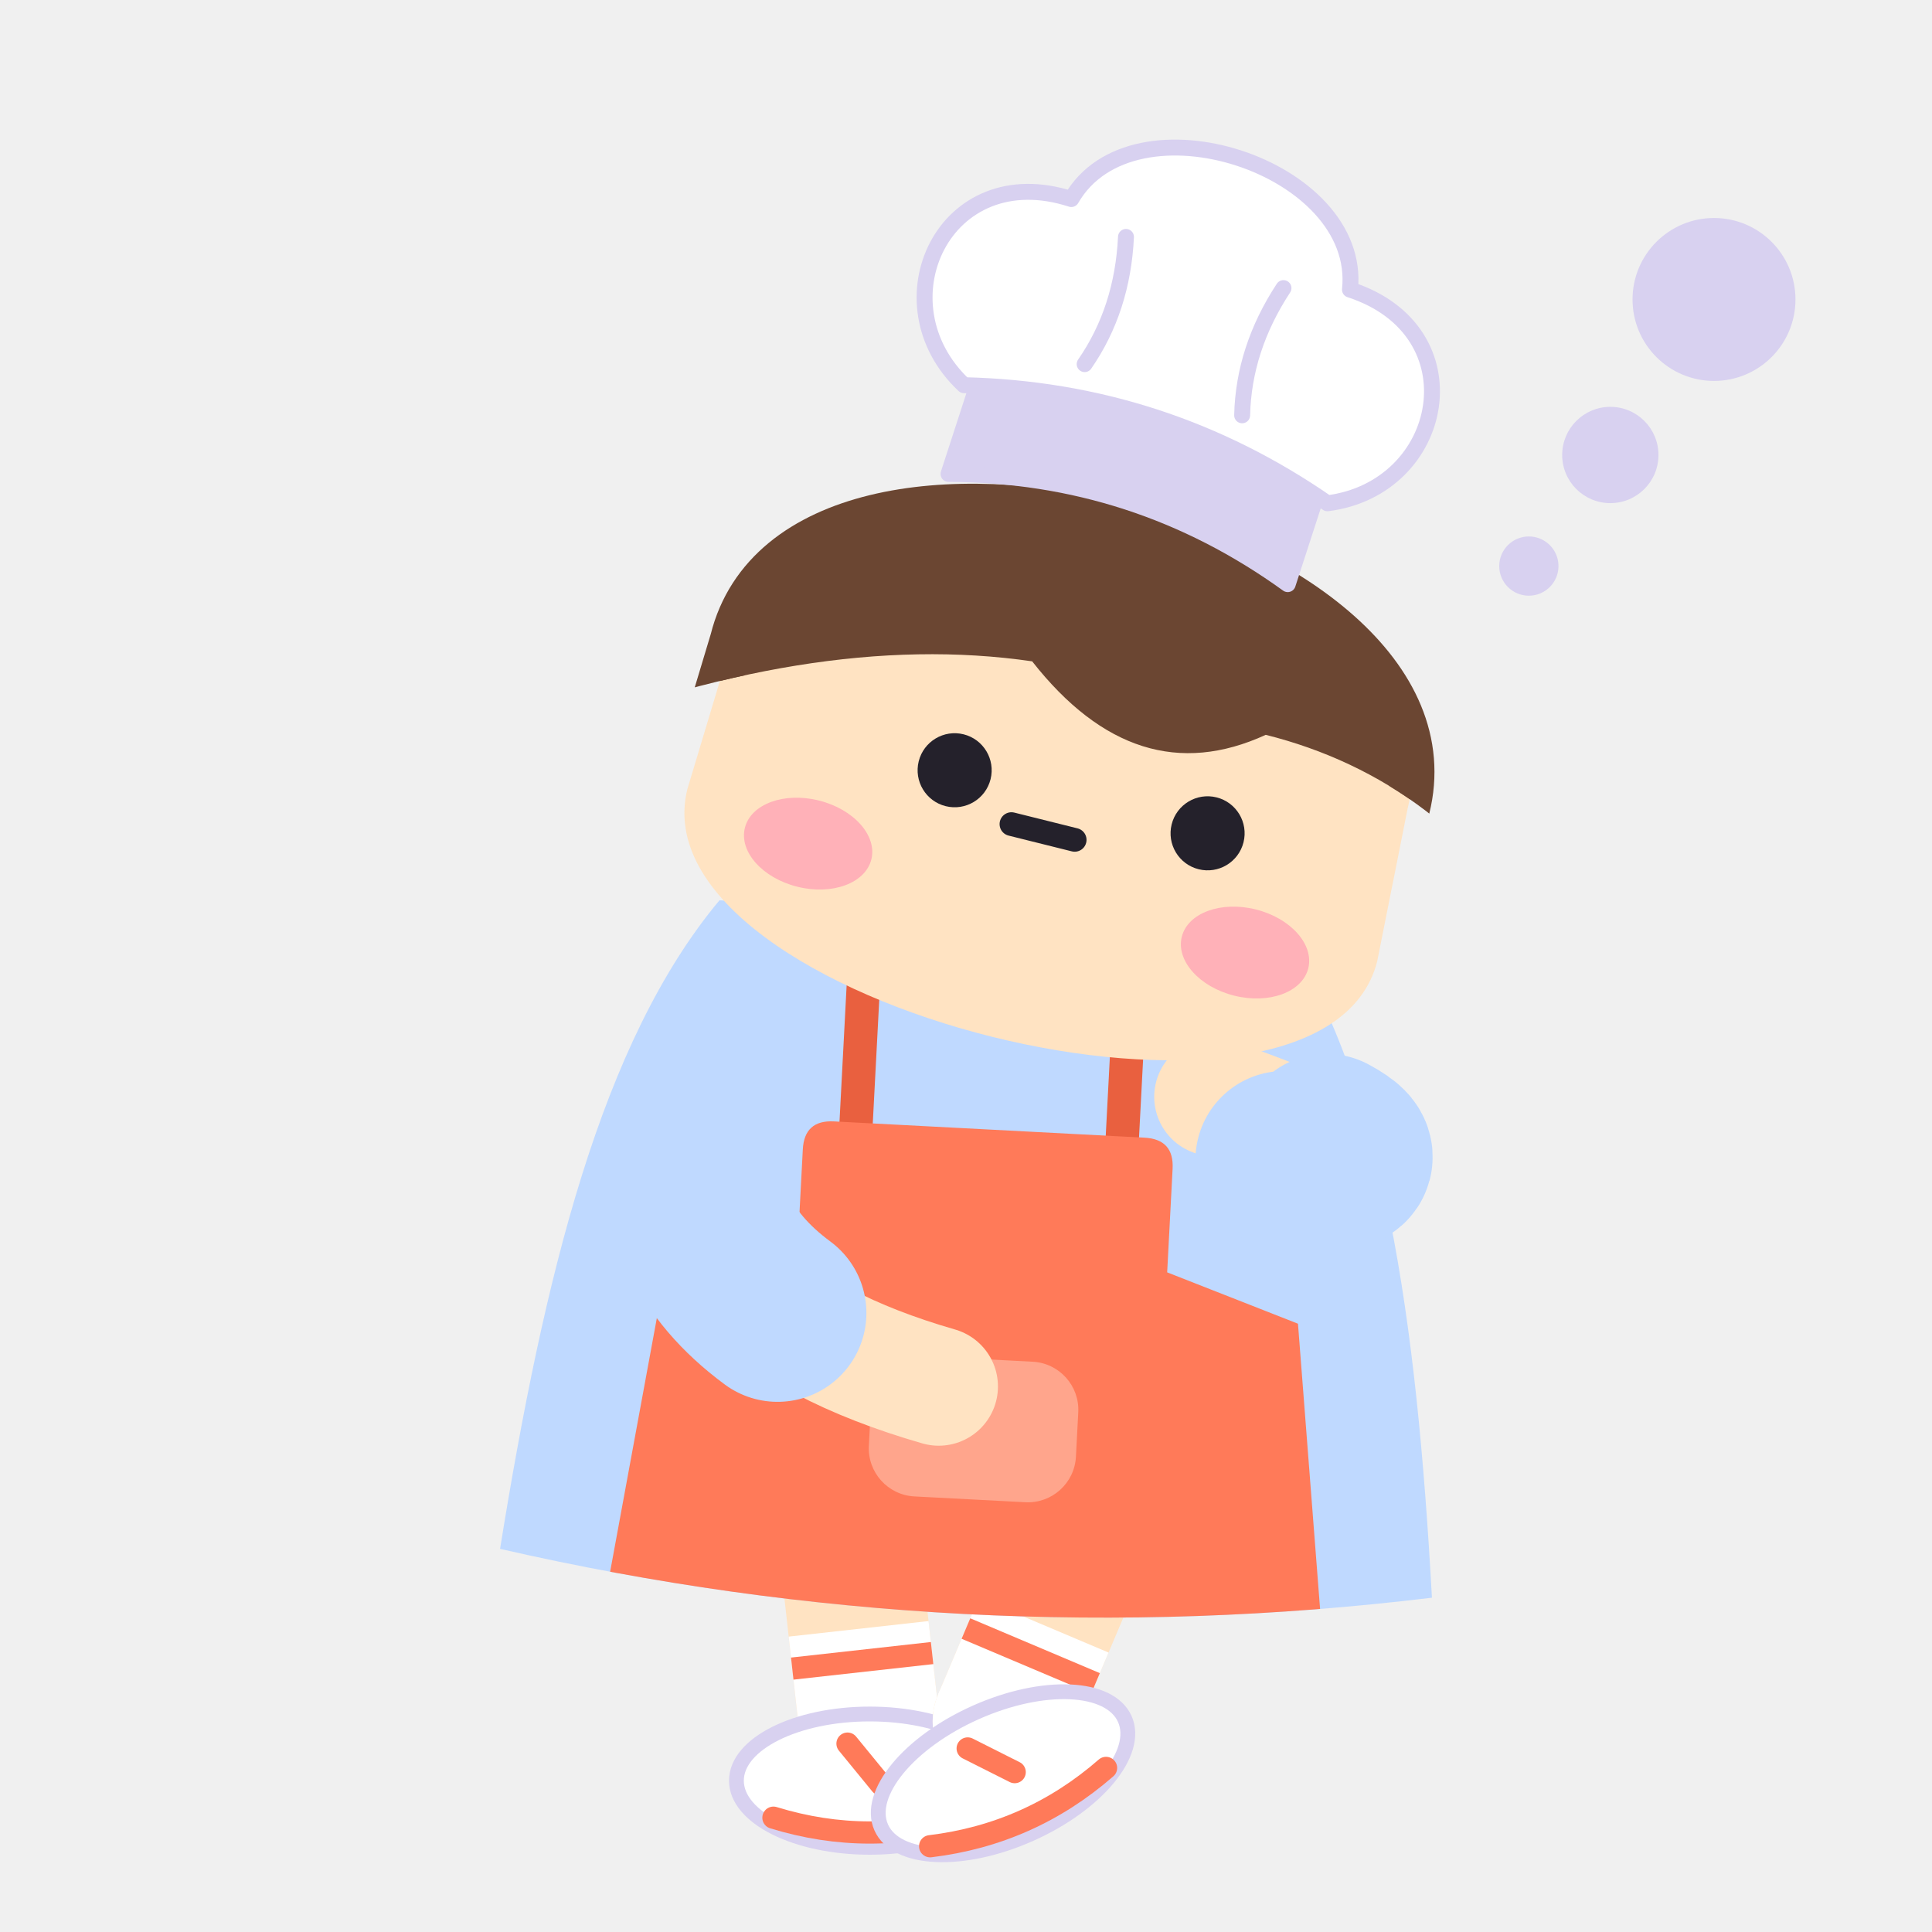
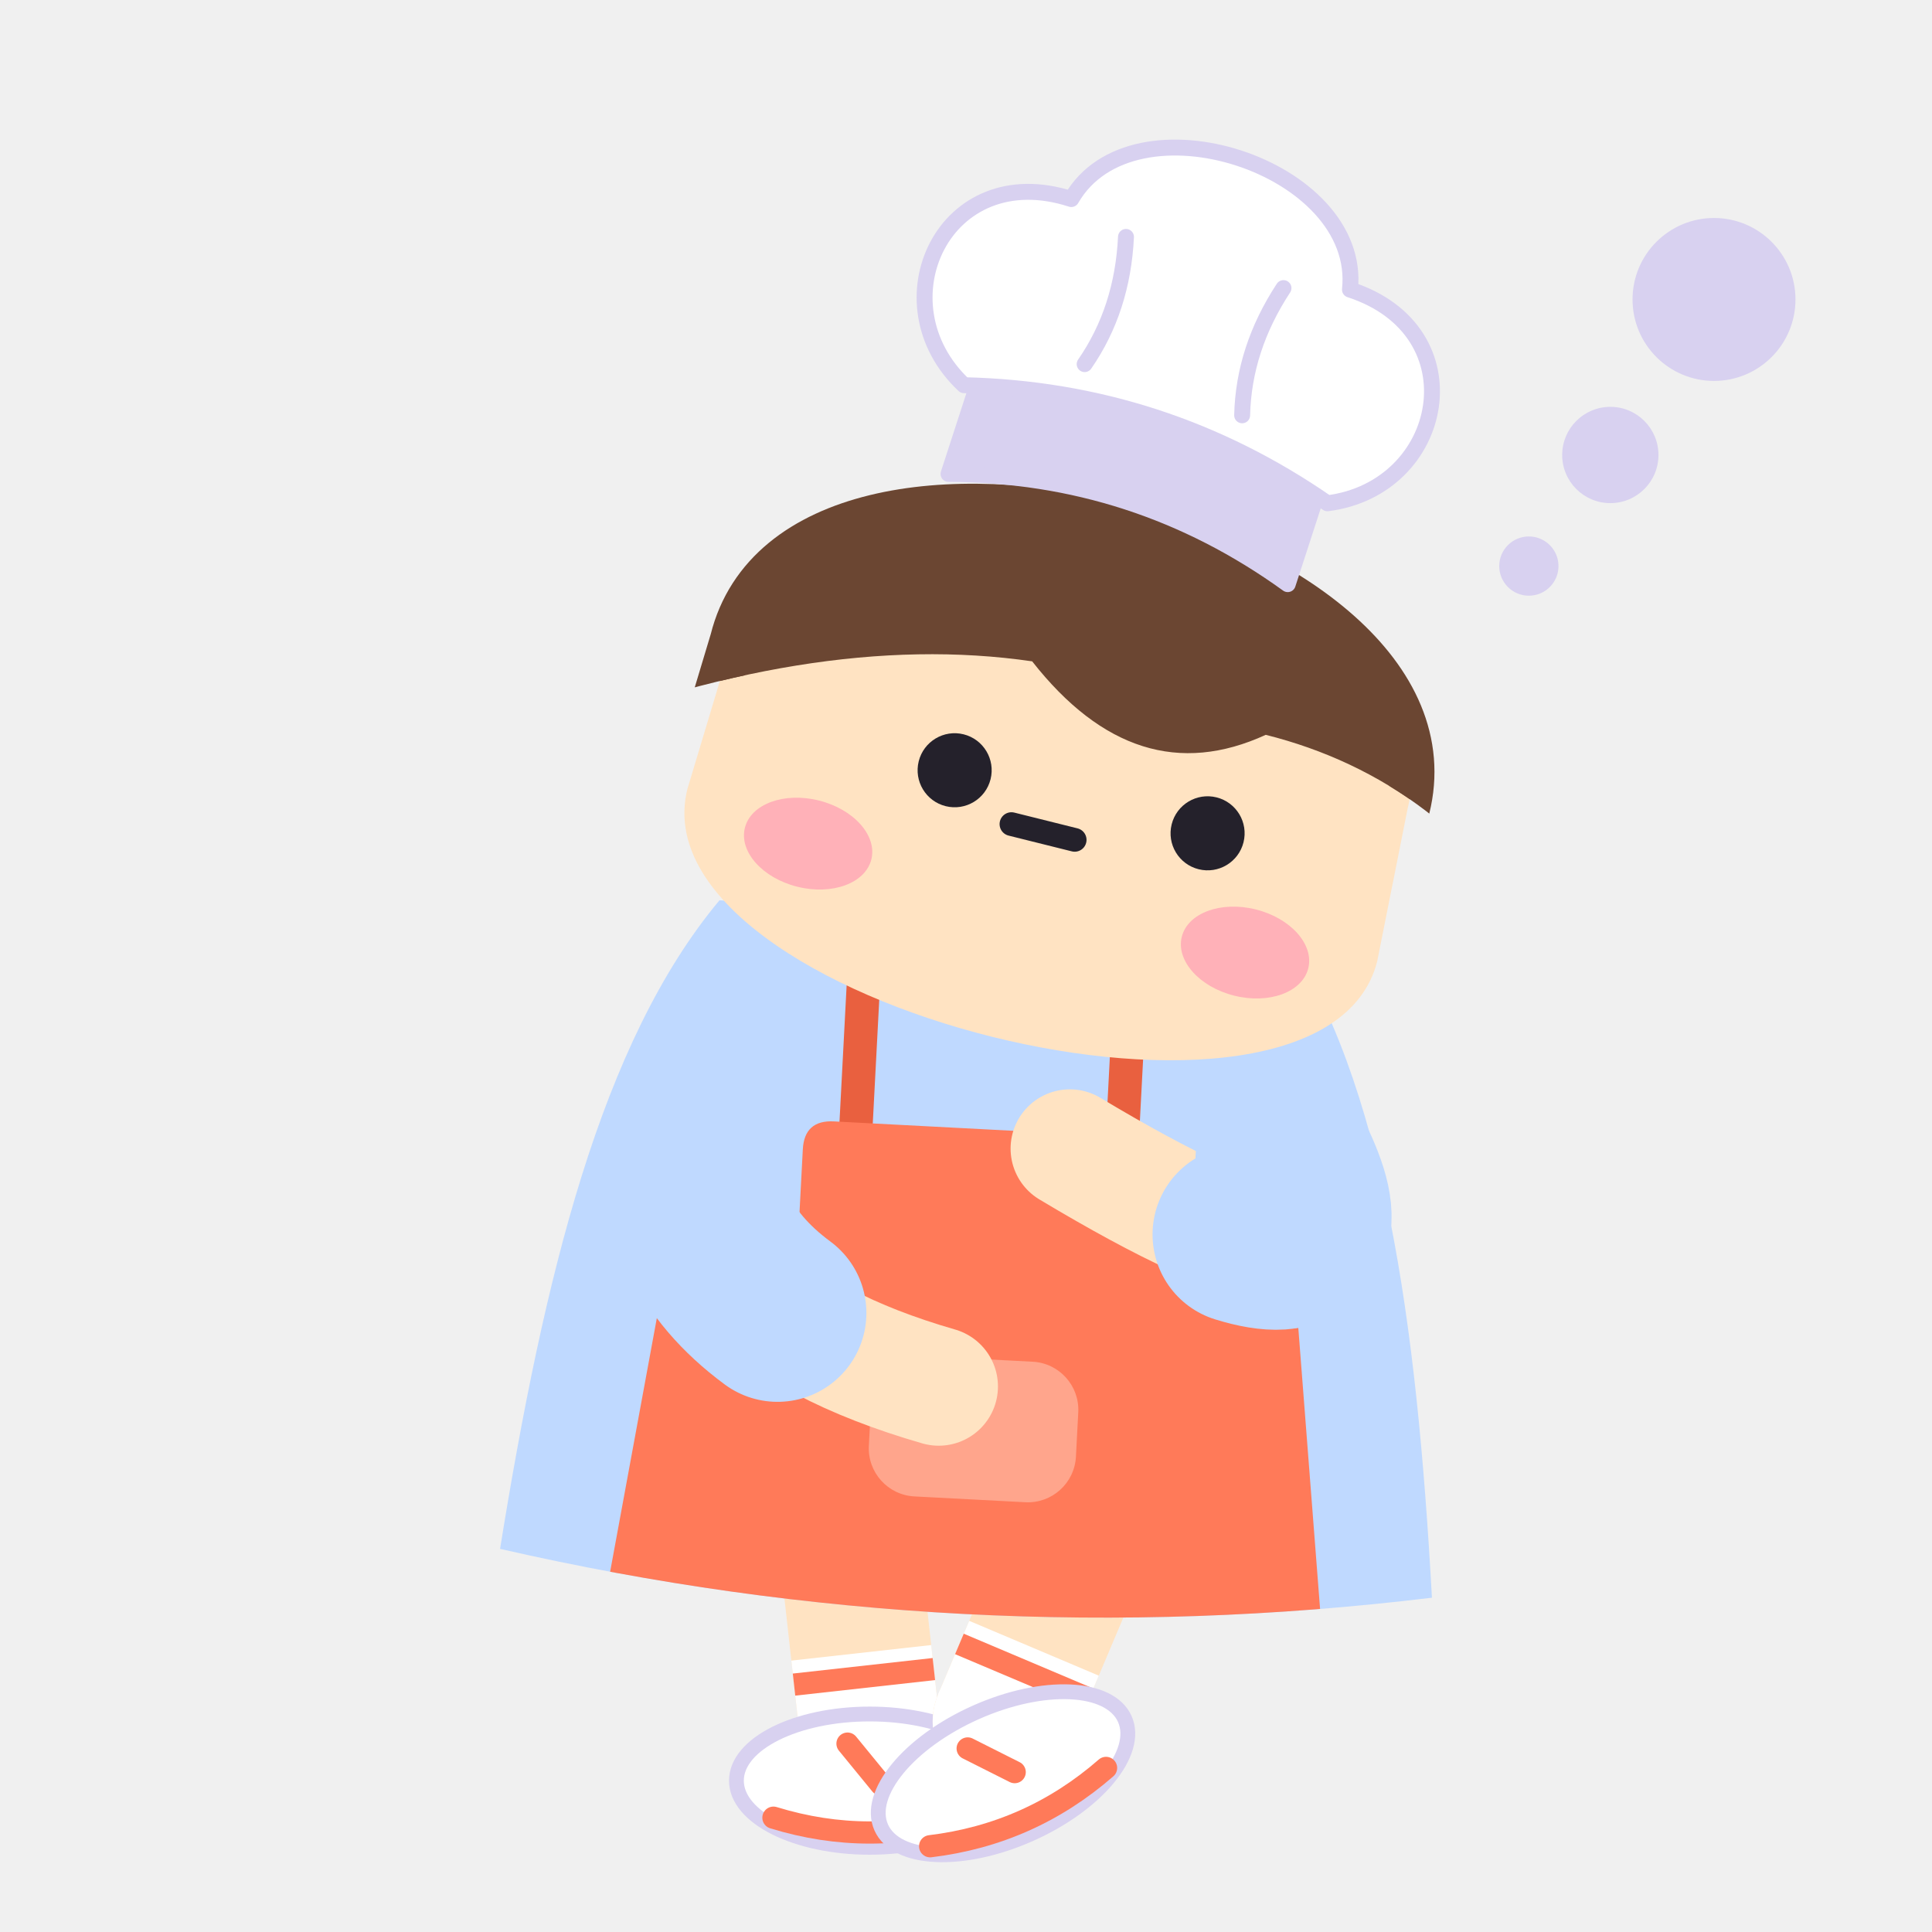
<svg xmlns="http://www.w3.org/2000/svg" viewBox="0 0 480 480" width="480" height="480">
  <g transform="translate(240 470) scale(0.92) translate(-240 -470)">
-     <g transform="translate(0 0)">
+     <g>
      <path d="M208 372 L214 426" stroke="#FFE3C2" stroke-width="38" stroke-linecap="round" />
-       <path d="M211.0 399.0 L214 426" stroke="#FFFFFF" stroke-width="38" />
+       <path d="M211.72 405.48 L214 426" stroke="#FFFFFF" stroke-width="38" />
      <circle cx="214" cy="426" r="19" fill="#FFFFFF" />
-       <path d="M230.844 405.542 L193.076 409.738" stroke="#FF7A59" stroke-width="6" />
+       <path d="M231.324 409.862 L193.556 414.058" stroke="#FF7A59" stroke-width="6" />
      <g transform="rotate(0 214 440)">
        <ellipse cx="214" cy="440" rx="36" ry="18" fill="#FFFFFF" stroke="#D8D1F0" stroke-width="4" />
        <path d="M188 450 q26 8 52 0" stroke="#FF7A59" stroke-width="6" stroke-linecap="round" fill="none" />
        <path d="M208 430 l9 11" stroke="#FF7A59" stroke-width="6" stroke-linecap="round" />
      </g>
      <path d="M272 372 L250 424" stroke="#FFE3C2" stroke-width="38" stroke-linecap="round" />
-       <path d="M261.0 398.0 L250 424" stroke="#FFFFFF" stroke-width="38" />
+       <path d="M258.36 404.24 L250 424" stroke="#FFFFFF" stroke-width="38" />
      <circle cx="250" cy="424" r="19" fill="#FFFFFF" />
-       <path d="M274.978 413.723 L239.982 398.917" stroke="#FF7A59" stroke-width="6" />
+       <path d="M273.218 417.883 L238.222 403.077" stroke="#FF7A59" stroke-width="6" />
      <g transform="rotate(-24 250 438)">
        <ellipse cx="250" cy="438" rx="36" ry="18" fill="#FFFFFF" stroke="#D8D1F0" stroke-width="4" />
        <path d="M224 448 q26 8 52 0" stroke="#FF7A59" stroke-width="6" stroke-linecap="round" fill="none" />
        <path d="M244 428 l9 11" stroke="#FF7A59" stroke-width="6" stroke-linecap="round" />
      </g>
      <g transform="translate(0 0) rotate(3 240 384)">
        <clipPath id="c4">
          <path d="M164 206 C134 246 122 310 114 384 Q240 406 366 384 C358 310 346 246 316 206 Z" />
        </clipPath>
        <path d="M164 206 C134 246 122 310 114 384 Q240 406 366 384 C358 310 346 246 316 206 Z" fill="#BFD9FF" />
        <g clip-path="url(#c4)">
          <path d="M204 216 V268 M276 216 V268" stroke="#E9603F" stroke-width="9" stroke-linecap="round" />
          <path d="M198 264 H282 Q290 264 290 272 V300 L326 312 L338 404 H142 L154 312 L190 300 V272 Q190 264 198 264 Z" fill="#FF7A59" />
          <rect x="212" y="326" width="56" height="38" rx="13" fill="#FFA58C" />
        </g>
        <g transform="rotate(11 240 236)">
          <path d="M146 152 C146 78 334 78 334 152 L336 194 C336 254 144 254 144 194 Z" fill="#FFE3C2" />
          <clipPath id="hchef">
            <path d="M100 40 H380 V182 C356 154 324 142 292 142 Q262 166 226 138 Q166 144 100 192 Z" />
          </clipPath>
          <path d="M146 152 C146 78 334 78 334 152 L336 194 C336 254 144 254 144 194 Z" fill="#6B4632" stroke="#6B4632" stroke-width="12" stroke-linejoin="round" clip-path="url(#hchef)" />
          <g transform="translate(240 96) rotate(4) scale(0.86) translate(-240 -150)">
            <path d="M184 152 Q240 134 296 152 L296 122 Q240 106 184 122 Z" fill="#D8D1F0" stroke="#D8D1F0" stroke-width="5" stroke-linejoin="round" />
            <path d="M180 124 C146 108 152 58 194 58 C202 20 278 20 286 58 C328 58 334 108 300 124 Q240 106 180 124 Z" fill="#FFFFFF" stroke="#D8D1F0" stroke-width="5" stroke-linejoin="round" />
            <path d="M214 64 q6 22 0 42 M266 64 q-6 22 0 42" stroke="#D8D1F0" stroke-width="5" stroke-linecap="round" fill="none" />
          </g>
          <g transform="translate(240 178) scale(0.8) translate(-240 -262)">
            <ellipse cx="164" cy="290" rx="22" ry="15" fill="#FF8FB1" opacity="0.6" />
            <ellipse cx="316" cy="290" rx="22" ry="15" fill="#FF8FB1" opacity="0.6" />
            <circle cx="206" cy="254" r="12.5" fill="#24212B" />
            <circle cx="294" cy="254" r="12.5" fill="#24212B" />
            <path d="M229 267 h22" stroke="#24212B" stroke-width="8" stroke-linecap="round" />
          </g>
        </g>
        <path d="M160 268 Q157.0 317.0 230 334" stroke="#FFE3C2" stroke-width="32" stroke-linecap="round" fill="none" />
        <path d="M160 268 Q158.14 298.38 185.494 316.459" stroke="#BFD9FF" stroke-width="48" stroke-linecap="round" fill="none" />
-         <path d="M320 268 Q360.0 270.0 300 252" stroke="#FFE3C2" stroke-width="32" stroke-linecap="round" fill="none" />
-         <path d="M320 268 Q344.8 269.24 331.16 262.792" stroke="#BFD9FF" stroke-width="48" stroke-linecap="round" fill="none" />
+         <path d="M320 268 Q345.0 312.0 262 268" stroke="#FFE3C2" stroke-width="32" stroke-linecap="round" fill="none" />
+         <path d="M320 268 Q335.5 295.28 309.485 288.733" stroke="#BFD9FF" stroke-width="48" stroke-linecap="round" fill="none" />
      </g>
    </g>
    <circle cx="392" cy="112" r="8" fill="#D8D1F0" />
    <circle cx="414" cy="82" r="13" fill="#D8D1F0" />
    <circle cx="442" cy="40" r="22" fill="#D8D1F0" />
  </g>
</svg>
